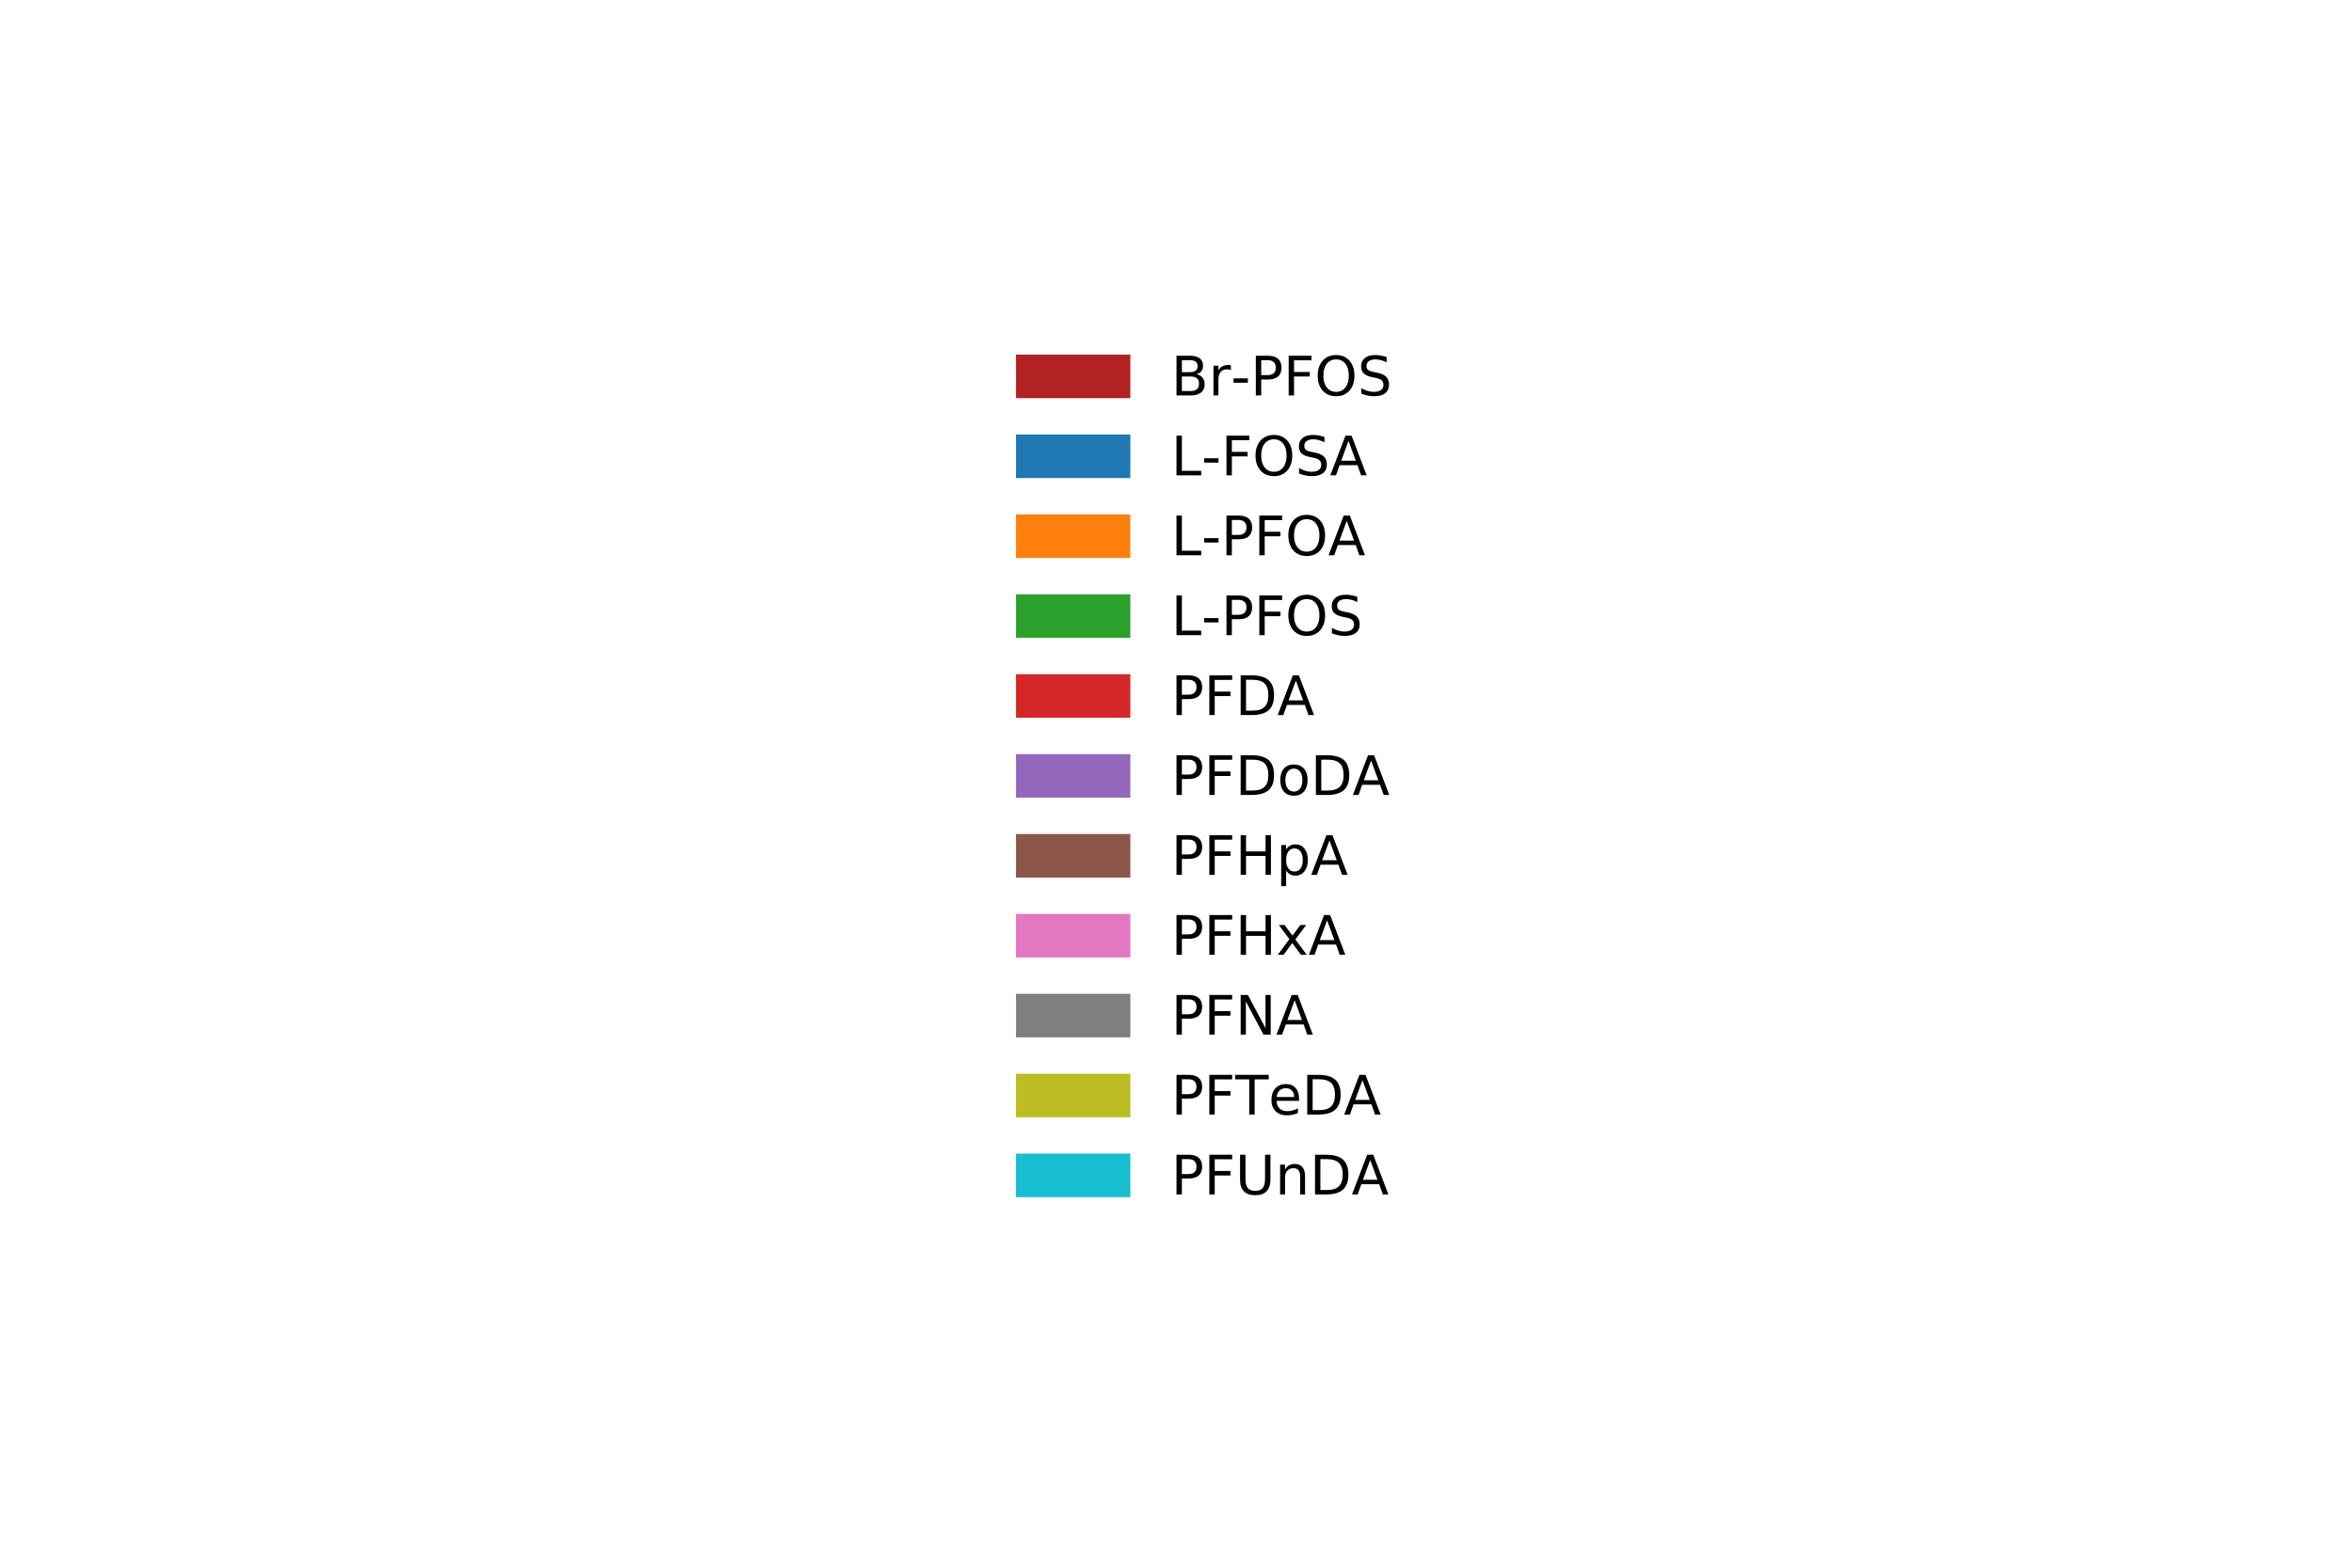
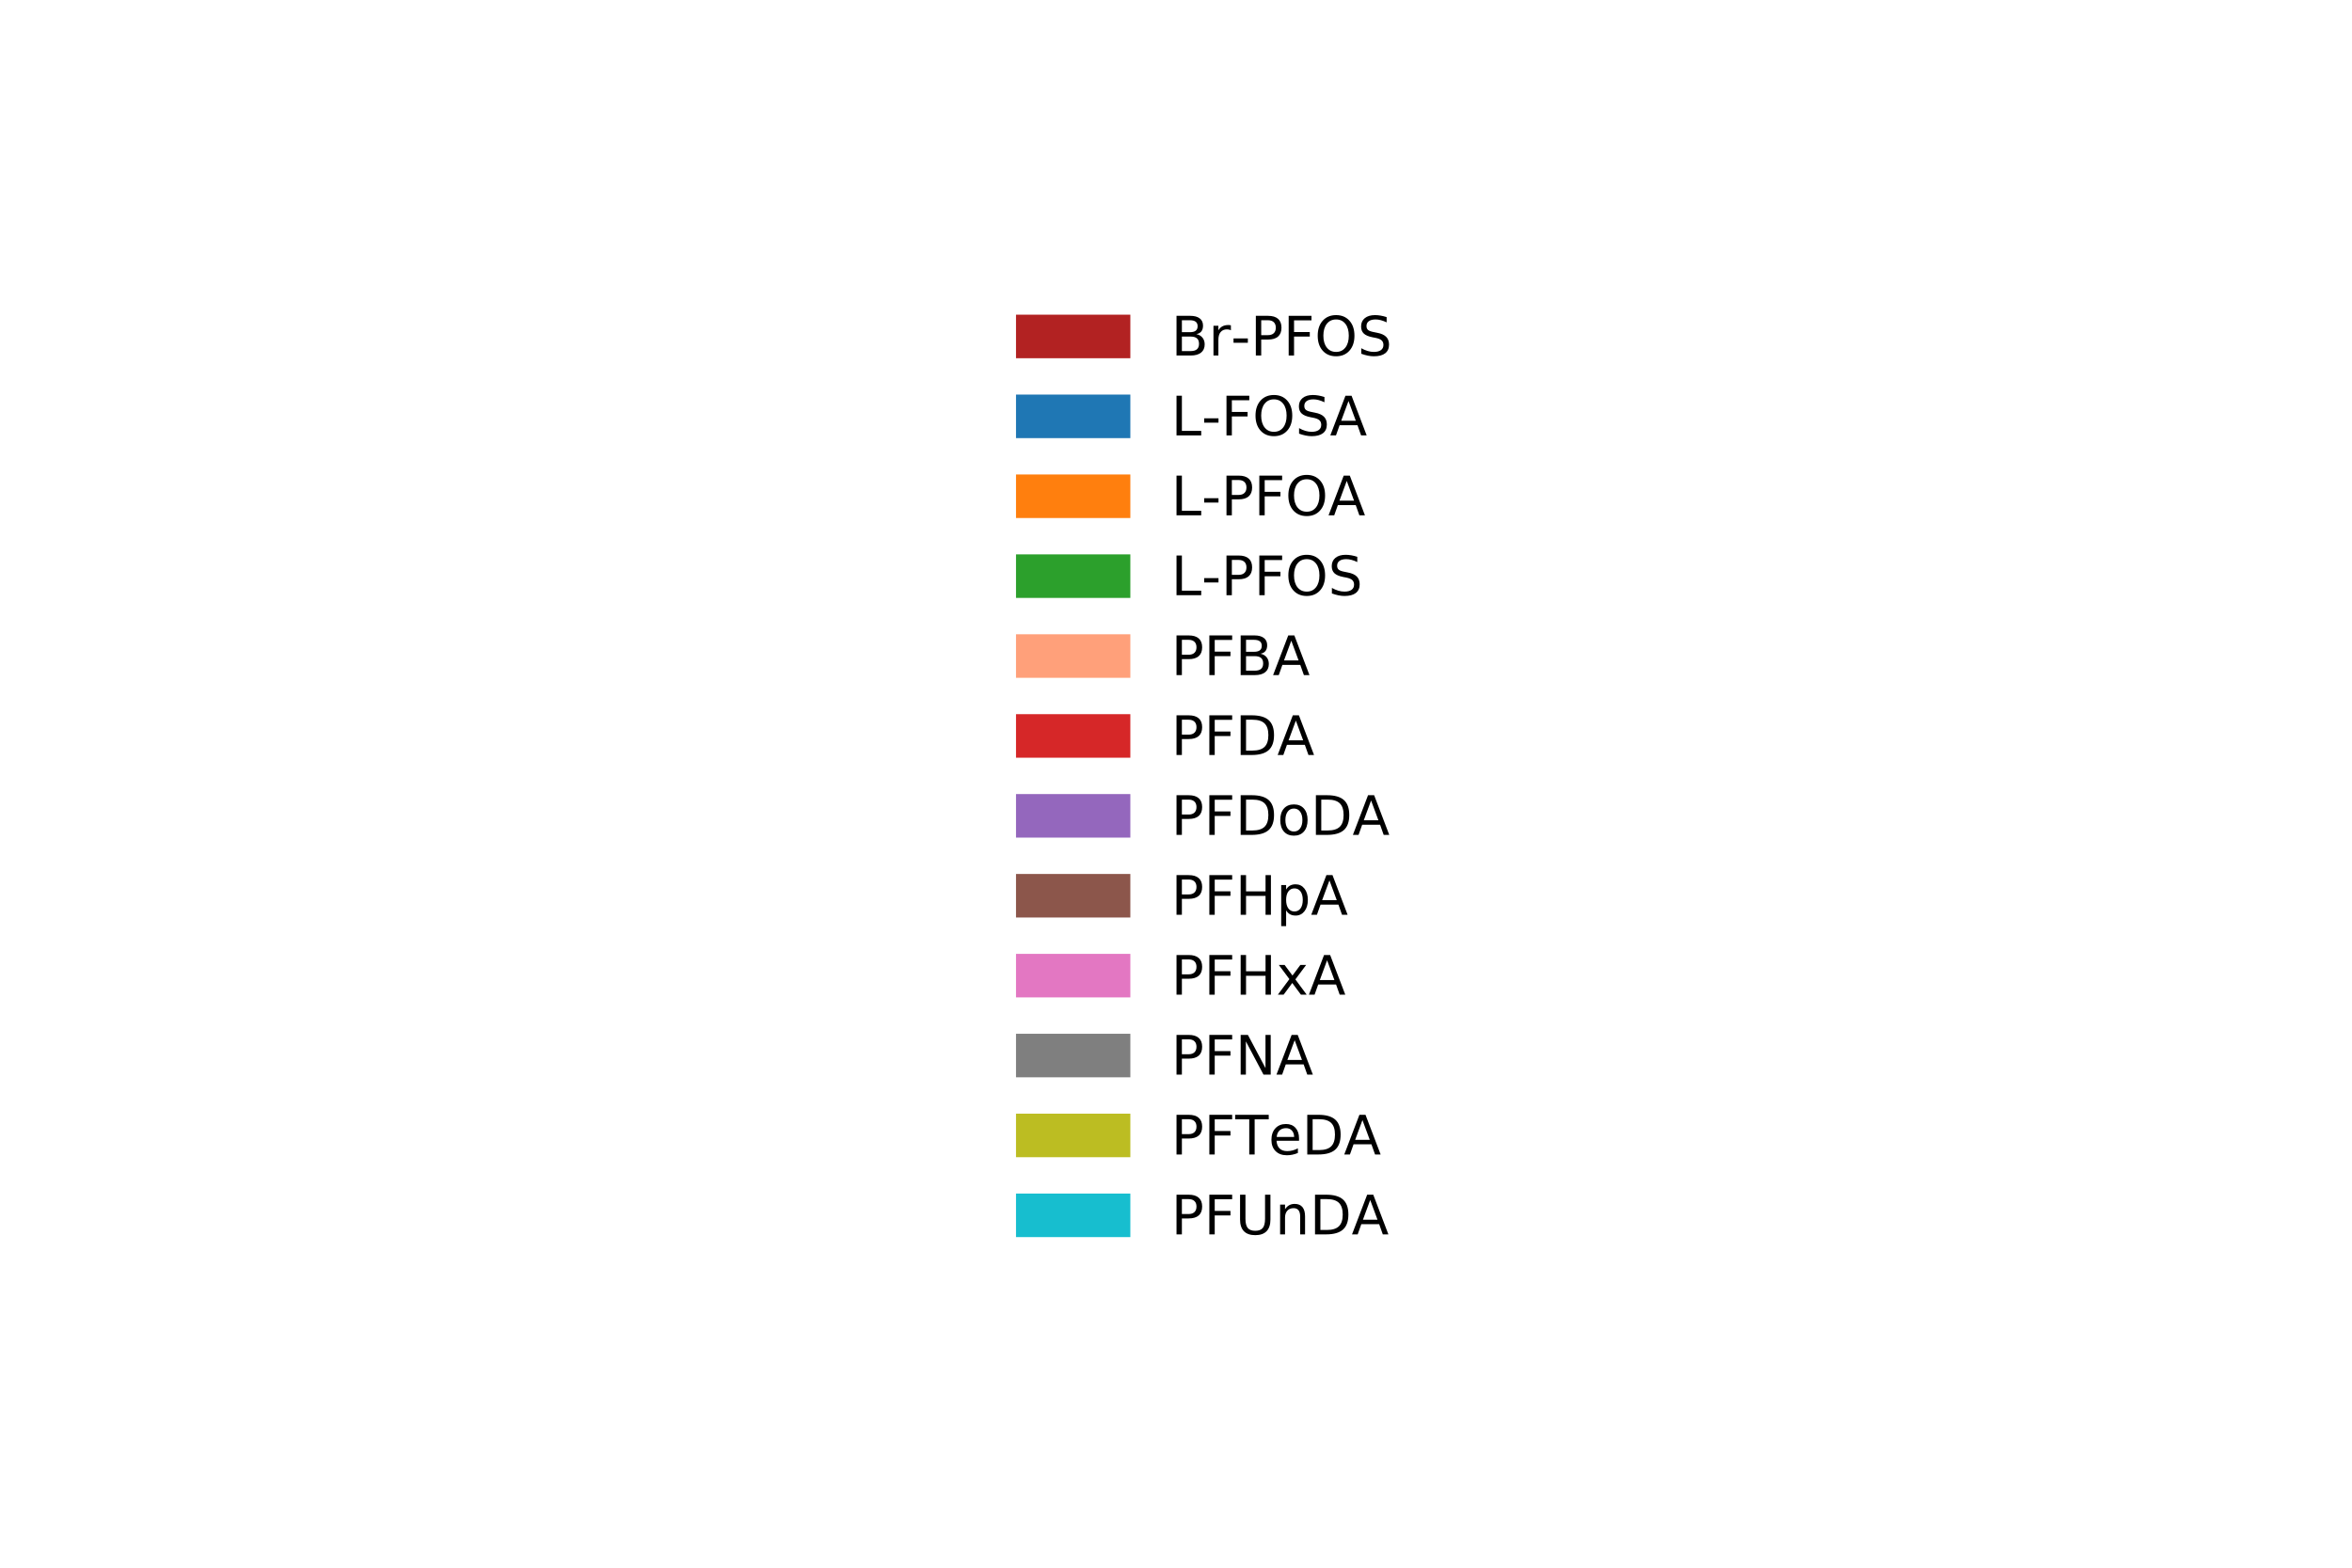
<svg xmlns="http://www.w3.org/2000/svg" xmlns:xlink="http://www.w3.org/1999/xlink" height="288pt" version="1.1" viewBox="0 0 432 288" width="432pt">
  <defs>
    <style type="text/css">
*{stroke-linecap:butt;stroke-linejoin:round;}
  </style>
  </defs>
  <g id="figure_1">
    <g id="patch_1">
      <path d="M 0 288  L 432 288  L 432 0  L 0 0  z " style="fill:none;" />
    </g>
    <g id="axes_1">
      <g id="legend_1">
        <g id="patch_2">
-           <path d="M 187.114 72.649  L 207.114 72.649  L 207.114 65.649  L 187.114 65.649  z " style="fill:#b22222;stroke:#b22222;stroke-linejoin:miter;" />
+           <path d="M 187.114 65.31  L 207.114 65.31  L 207.114 58.31  L 187.114 58.31  z " style="fill:#b22222;stroke:#b22222;stroke-linejoin:miter;" />
        </g>
        <g id="text_1">
          <defs>
            <path d="M 19.672 34.812  L 19.672 8.109  L 35.5 8.109  Q 43.453 8.109 47.281 11.406  Q 51.125 14.703 51.125 21.484  Q 51.125 28.328 47.281 31.562  Q 43.453 34.812 35.5 34.812  z M 19.672 64.797  L 19.672 42.828  L 34.281 42.828  Q 41.5 42.828 45.031 45.531  Q 48.578 48.25 48.578 53.812  Q 48.578 59.328 45.031 62.062  Q 41.5 64.797 34.281 64.797  z M 9.812 72.906  L 35.016 72.906  Q 46.297 72.906 52.391 68.219  Q 58.5 63.531 58.5 54.891  Q 58.5 48.188 55.375 44.234  Q 52.25 40.281 46.188 39.312  Q 53.469 37.75 57.5 32.781  Q 61.531 27.828 61.531 20.406  Q 61.531 10.641 54.891 5.312  Q 48.25 0 35.984 0  L 9.812 0  z " id="DejaVuSans-42" />
            <path d="M 41.109 46.297  Q 39.594 47.172 37.812 47.578  Q 36.031 48 33.891 48  Q 26.266 48 22.188 43.047  Q 18.109 38.094 18.109 28.812  L 18.109 0  L 9.078 0  L 9.078 54.688  L 18.109 54.688  L 18.109 46.188  Q 20.953 51.172 25.484 53.578  Q 30.031 56 36.531 56  Q 37.453 56 38.578 55.875  Q 39.703 55.766 41.062 55.516  z " id="DejaVuSans-72" />
            <path d="M 4.891 31.391  L 31.203 31.391  L 31.203 23.391  L 4.891 23.391  z " id="DejaVuSans-2d" />
            <path d="M 19.672 64.797  L 19.672 37.406  L 32.078 37.406  Q 38.969 37.406 42.719 40.969  Q 46.484 44.531 46.484 51.125  Q 46.484 57.672 42.719 61.234  Q 38.969 64.797 32.078 64.797  z M 9.812 72.906  L 32.078 72.906  Q 44.344 72.906 50.609 67.359  Q 56.891 61.812 56.891 51.125  Q 56.891 40.328 50.609 34.812  Q 44.344 29.297 32.078 29.297  L 19.672 29.297  L 19.672 0  L 9.812 0  z " id="DejaVuSans-50" />
            <path d="M 9.812 72.906  L 51.703 72.906  L 51.703 64.594  L 19.672 64.594  L 19.672 43.109  L 48.578 43.109  L 48.578 34.812  L 19.672 34.812  L 19.672 0  L 9.812 0  z " id="DejaVuSans-46" />
            <path d="M 39.406 66.219  Q 28.656 66.219 22.328 58.203  Q 16.016 50.203 16.016 36.375  Q 16.016 22.609 22.328 14.594  Q 28.656 6.594 39.406 6.594  Q 50.141 6.594 56.422 14.594  Q 62.703 22.609 62.703 36.375  Q 62.703 50.203 56.422 58.203  Q 50.141 66.219 39.406 66.219  z M 39.406 74.219  Q 54.734 74.219 63.906 63.938  Q 73.094 53.656 73.094 36.375  Q 73.094 19.141 63.906 8.859  Q 54.734 -1.422 39.406 -1.422  Q 24.031 -1.422 14.812 8.828  Q 5.609 19.094 5.609 36.375  Q 5.609 53.656 14.812 63.938  Q 24.031 74.219 39.406 74.219  z " id="DejaVuSans-4f" />
            <path d="M 53.516 70.516  L 53.516 60.891  Q 47.906 63.578 42.922 64.891  Q 37.938 66.219 33.297 66.219  Q 25.25 66.219 20.875 63.094  Q 16.5 59.969 16.5 54.203  Q 16.5 49.359 19.406 46.891  Q 22.312 44.438 30.422 42.922  L 36.375 41.703  Q 47.406 39.594 52.656 34.297  Q 57.906 29 57.906 20.125  Q 57.906 9.516 50.797 4.047  Q 43.703 -1.422 29.984 -1.422  Q 24.812 -1.422 18.969 -0.25  Q 13.141 0.922 6.891 3.219  L 6.891 13.375  Q 12.891 10.016 18.656 8.297  Q 24.422 6.594 29.984 6.594  Q 38.422 6.594 43.016 9.906  Q 47.609 13.234 47.609 19.391  Q 47.609 24.75 44.312 27.781  Q 41.016 30.812 33.5 32.328  L 27.484 33.5  Q 16.453 35.688 11.516 40.375  Q 6.594 45.062 6.594 53.422  Q 6.594 63.094 13.406 68.656  Q 20.219 74.219 32.172 74.219  Q 37.312 74.219 42.625 73.281  Q 47.953 72.359 53.516 70.516  z " id="DejaVuSans-53" />
          </defs>
-           <g transform="translate(215.1141 72.64875)scale(0.1 -0.1)">
+           <g transform="translate(215.1141 65.30969)scale(0.1 -0.1)">
            <use xlink:href="#DejaVuSans-42" />
            <use x="68.604" xlink:href="#DejaVuSans-72" />
            <use x="109.623" xlink:href="#DejaVuSans-2d" />
            <use x="145.707" xlink:href="#DejaVuSans-50" />
            <use x="206.01" xlink:href="#DejaVuSans-46" />
            <use x="263.529" xlink:href="#DejaVuSans-4f" />
            <use x="342.24" xlink:href="#DejaVuSans-53" />
          </g>
        </g>
        <g id="patch_3">
-           <path d="M 187.114 87.327  L 207.114 87.327  L 207.114 80.327  L 187.114 80.327  z " style="fill:#1f77b4;stroke:#1f77b4;stroke-linejoin:miter;" />
+           <path d="M 187.114 79.988  L 207.114 79.988  L 207.114 72.988  L 187.114 72.988  z " style="fill:#1f77b4;stroke:#1f77b4;stroke-linejoin:miter;" />
        </g>
        <g id="text_2">
          <defs>
            <path d="M 9.812 72.906  L 19.672 72.906  L 19.672 8.297  L 55.172 8.297  L 55.172 0  L 9.812 0  z " id="DejaVuSans-4c" />
            <path d="M 34.188 63.188  L 20.797 26.906  L 47.609 26.906  z M 28.609 72.906  L 39.797 72.906  L 67.578 0  L 57.328 0  L 50.688 18.703  L 17.828 18.703  L 11.188 0  L 0.781 0  z " id="DejaVuSans-41" />
          </defs>
-           <g transform="translate(215.1141 87.32688)scale(0.1 -0.1)">
+           <g transform="translate(215.1141 79.98781)scale(0.1 -0.1)">
            <use xlink:href="#DejaVuSans-4c" />
            <use x="55.697" xlink:href="#DejaVuSans-2d" />
            <use x="91.781" xlink:href="#DejaVuSans-46" />
            <use x="149.301" xlink:href="#DejaVuSans-4f" />
            <use x="228.012" xlink:href="#DejaVuSans-53" />
            <use x="291.504" xlink:href="#DejaVuSans-41" />
          </g>
        </g>
        <g id="patch_4">
-           <path d="M 187.114 102.005  L 207.114 102.005  L 207.114 95.005  L 187.114 95.005  z " style="fill:#ff7f0e;stroke:#ff7f0e;stroke-linejoin:miter;" />
+           <path d="M 187.114 94.666  L 207.114 94.666  L 207.114 87.666  L 187.114 87.666  z " style="fill:#ff7f0e;stroke:#ff7f0e;stroke-linejoin:miter;" />
        </g>
        <g id="text_3">
-           <defs>
-             <path id="DejaVuSans-20" />
-           </defs>
-           <g transform="translate(215.1141 102.005)scale(0.1 -0.1)">
+           <g transform="translate(215.1141 94.66594)scale(0.1 -0.1)">
            <use xlink:href="#DejaVuSans-4c" />
            <use x="55.697" xlink:href="#DejaVuSans-2d" />
            <use x="91.781" xlink:href="#DejaVuSans-50" />
            <use x="152.084" xlink:href="#DejaVuSans-46" />
            <use x="209.604" xlink:href="#DejaVuSans-4f" />
            <use x="288.299" xlink:href="#DejaVuSans-41" />
-             <use x="356.707" xlink:href="#DejaVuSans-20" />
          </g>
        </g>
        <g id="patch_5">
-           <path d="M 187.114 116.683  L 207.114 116.683  L 207.114 109.683  L 187.114 109.683  z " style="fill:#2ca02c;stroke:#2ca02c;stroke-linejoin:miter;" />
+           <path d="M 187.114 109.344  L 207.114 109.344  L 207.114 102.344  L 187.114 102.344  z " style="fill:#2ca02c;stroke:#2ca02c;stroke-linejoin:miter;" />
        </g>
        <g id="text_4">
-           <g transform="translate(215.1141 116.6831)scale(0.1 -0.1)">
+           <g transform="translate(215.1141 109.3441)scale(0.1 -0.1)">
            <use xlink:href="#DejaVuSans-4c" />
            <use x="55.697" xlink:href="#DejaVuSans-2d" />
            <use x="91.781" xlink:href="#DejaVuSans-50" />
            <use x="152.084" xlink:href="#DejaVuSans-46" />
            <use x="209.604" xlink:href="#DejaVuSans-4f" />
            <use x="288.314" xlink:href="#DejaVuSans-53" />
          </g>
        </g>
        <g id="patch_6">
-           <path d="M 187.114 131.361  L 207.114 131.361  L 207.114 124.361  L 187.114 124.361  z " style="fill:#d62728;stroke:#d62728;stroke-linejoin:miter;" />
+           <path d="M 187.114 124.022  L 207.114 124.022  L 207.114 117.022  L 187.114 117.022  z " style="fill:#ffa07a;stroke:#ffa07a;stroke-linejoin:miter;" />
        </g>
        <g id="text_5">
+           <g transform="translate(215.1141 124.0222)scale(0.1 -0.1)">
+             <use xlink:href="#DejaVuSans-50" />
+             <use x="60.303" xlink:href="#DejaVuSans-46" />
+             <use x="117.822" xlink:href="#DejaVuSans-42" />
+             <use x="186.426" xlink:href="#DejaVuSans-41" />
+           </g>
+         </g>
+         <g id="patch_7">
+           <path d="M 187.114 138.7  L 207.114 138.7  L 207.114 131.7  L 187.114 131.7  z " style="fill:#d62728;stroke:#d62728;stroke-linejoin:miter;" />
+         </g>
+         <g id="text_6">
          <defs>
            <path d="M 19.672 64.797  L 19.672 8.109  L 31.594 8.109  Q 46.688 8.109 53.688 14.938  Q 60.688 21.781 60.688 36.531  Q 60.688 51.172 53.688 57.984  Q 46.688 64.797 31.594 64.797  z M 9.812 72.906  L 30.078 72.906  Q 51.266 72.906 61.172 64.094  Q 71.094 55.281 71.094 36.531  Q 71.094 17.672 61.125 8.828  Q 51.172 0 30.078 0  L 9.812 0  z " id="DejaVuSans-44" />
          </defs>
-           <g transform="translate(215.1141 131.3613)scale(0.1 -0.1)">
+           <g transform="translate(215.1141 138.7003)scale(0.1 -0.1)">
            <use xlink:href="#DejaVuSans-50" />
            <use x="60.303" xlink:href="#DejaVuSans-46" />
            <use x="117.822" xlink:href="#DejaVuSans-44" />
            <use x="194.809" xlink:href="#DejaVuSans-41" />
          </g>
        </g>
-         <g id="patch_7">
-           <path d="M 187.114 146.039  L 207.114 146.039  L 207.114 139.039  L 187.114 139.039  z " style="fill:#9467bd;stroke:#9467bd;stroke-linejoin:miter;" />
-         </g>
-         <g id="text_6">
+         <g id="patch_8">
+           <path d="M 187.114 153.378  L 207.114 153.378  L 207.114 146.378  L 187.114 146.378  z " style="fill:#9467bd;stroke:#9467bd;stroke-linejoin:miter;" />
+         </g>
+         <g id="text_7">
          <defs>
            <path d="M 30.609 48.391  Q 23.391 48.391 19.188 42.75  Q 14.984 37.109 14.984 27.297  Q 14.984 17.484 19.156 11.844  Q 23.344 6.203 30.609 6.203  Q 37.797 6.203 41.984 11.859  Q 46.188 17.531 46.188 27.297  Q 46.188 37.016 41.984 42.703  Q 37.797 48.391 30.609 48.391  z M 30.609 56  Q 42.328 56 49.016 48.375  Q 55.719 40.766 55.719 27.297  Q 55.719 13.875 49.016 6.219  Q 42.328 -1.422 30.609 -1.422  Q 18.844 -1.422 12.172 6.219  Q 5.516 13.875 5.516 27.297  Q 5.516 40.766 12.172 48.375  Q 18.844 56 30.609 56  z " id="DejaVuSans-6f" />
          </defs>
-           <g transform="translate(215.1141 146.0394)scale(0.1 -0.1)">
+           <g transform="translate(215.1141 153.3784)scale(0.1 -0.1)">
            <use xlink:href="#DejaVuSans-50" />
            <use x="60.303" xlink:href="#DejaVuSans-46" />
            <use x="117.822" xlink:href="#DejaVuSans-44" />
            <use x="194.824" xlink:href="#DejaVuSans-6f" />
            <use x="256.006" xlink:href="#DejaVuSans-44" />
            <use x="332.992" xlink:href="#DejaVuSans-41" />
          </g>
        </g>
-         <g id="patch_8">
-           <path d="M 187.114 160.718  L 207.114 160.718  L 207.114 153.718  L 187.114 153.718  z " style="fill:#8c564b;stroke:#8c564b;stroke-linejoin:miter;" />
-         </g>
-         <g id="text_7">
+         <g id="patch_9">
+           <path d="M 187.114 168.057  L 207.114 168.057  L 207.114 161.057  L 187.114 161.057  z " style="fill:#8c564b;stroke:#8c564b;stroke-linejoin:miter;" />
+         </g>
+         <g id="text_8">
          <defs>
            <path d="M 9.812 72.906  L 19.672 72.906  L 19.672 43.016  L 55.516 43.016  L 55.516 72.906  L 65.375 72.906  L 65.375 0  L 55.516 0  L 55.516 34.719  L 19.672 34.719  L 19.672 0  L 9.812 0  z " id="DejaVuSans-48" />
            <path d="M 18.109 8.203  L 18.109 -20.797  L 9.078 -20.797  L 9.078 54.688  L 18.109 54.688  L 18.109 46.391  Q 20.953 51.266 25.266 53.625  Q 29.594 56 35.594 56  Q 45.562 56 51.781 48.094  Q 58.016 40.188 58.016 27.297  Q 58.016 14.406 51.781 6.484  Q 45.562 -1.422 35.594 -1.422  Q 29.594 -1.422 25.266 0.953  Q 20.953 3.328 18.109 8.203  z M 48.688 27.297  Q 48.688 37.203 44.609 42.844  Q 40.531 48.484 33.406 48.484  Q 26.266 48.484 22.188 42.844  Q 18.109 37.203 18.109 27.297  Q 18.109 17.391 22.188 11.75  Q 26.266 6.109 33.406 6.109  Q 40.531 6.109 44.609 11.75  Q 48.688 17.391 48.688 27.297  z " id="DejaVuSans-70" />
          </defs>
-           <g transform="translate(215.1141 160.7175)scale(0.1 -0.1)">
+           <g transform="translate(215.1141 168.0566)scale(0.1 -0.1)">
            <use xlink:href="#DejaVuSans-50" />
            <use x="60.303" xlink:href="#DejaVuSans-46" />
            <use x="117.822" xlink:href="#DejaVuSans-48" />
            <use x="193.018" xlink:href="#DejaVuSans-70" />
            <use x="256.494" xlink:href="#DejaVuSans-41" />
          </g>
        </g>
-         <g id="patch_9">
-           <path d="M 187.114 175.396  L 207.114 175.396  L 207.114 168.396  L 187.114 168.396  z " style="fill:#e377c2;stroke:#e377c2;stroke-linejoin:miter;" />
-         </g>
-         <g id="text_8">
+         <g id="patch_10">
+           <path d="M 187.114 182.735  L 207.114 182.735  L 207.114 175.735  L 187.114 175.735  z " style="fill:#e377c2;stroke:#e377c2;stroke-linejoin:miter;" />
+         </g>
+         <g id="text_9">
          <defs>
            <path d="M 54.891 54.688  L 35.109 28.078  L 55.906 0  L 45.312 0  L 29.391 21.484  L 13.484 0  L 2.875 0  L 24.125 28.609  L 4.688 54.688  L 15.281 54.688  L 29.781 35.203  L 44.281 54.688  z " id="DejaVuSans-78" />
          </defs>
-           <g transform="translate(215.1141 175.3956)scale(0.1 -0.1)">
+           <g transform="translate(215.1141 182.7347)scale(0.1 -0.1)">
            <use xlink:href="#DejaVuSans-50" />
            <use x="60.303" xlink:href="#DejaVuSans-46" />
            <use x="117.822" xlink:href="#DejaVuSans-48" />
            <use x="193.018" xlink:href="#DejaVuSans-78" />
            <use x="252.197" xlink:href="#DejaVuSans-41" />
          </g>
        </g>
-         <g id="patch_10">
-           <path d="M 187.114 190.074  L 207.114 190.074  L 207.114 183.074  L 187.114 183.074  z " style="fill:#7f7f7f;stroke:#7f7f7f;stroke-linejoin:miter;" />
-         </g>
-         <g id="text_9">
+         <g id="patch_11">
+           <path d="M 187.114 197.413  L 207.114 197.413  L 207.114 190.413  L 187.114 190.413  z " style="fill:#7f7f7f;stroke:#7f7f7f;stroke-linejoin:miter;" />
+         </g>
+         <g id="text_10">
          <defs>
            <path d="M 9.812 72.906  L 23.094 72.906  L 55.422 11.922  L 55.422 72.906  L 64.984 72.906  L 64.984 0  L 51.703 0  L 19.391 60.984  L 19.391 0  L 9.812 0  z " id="DejaVuSans-4e" />
          </defs>
-           <g transform="translate(215.1141 190.0737)scale(0.1 -0.1)">
+           <g transform="translate(215.1141 197.4128)scale(0.1 -0.1)">
            <use xlink:href="#DejaVuSans-50" />
            <use x="60.303" xlink:href="#DejaVuSans-46" />
            <use x="117.822" xlink:href="#DejaVuSans-4e" />
            <use x="192.627" xlink:href="#DejaVuSans-41" />
          </g>
        </g>
-         <g id="patch_11">
-           <path d="M 187.114 204.752  L 207.114 204.752  L 207.114 197.752  L 187.114 197.752  z " style="fill:#bcbd22;stroke:#bcbd22;stroke-linejoin:miter;" />
-         </g>
-         <g id="text_10">
+         <g id="patch_12">
+           <path d="M 187.114 212.091  L 207.114 212.091  L 207.114 205.091  L 187.114 205.091  z " style="fill:#bcbd22;stroke:#bcbd22;stroke-linejoin:miter;" />
+         </g>
+         <g id="text_11">
          <defs>
            <path d="M -0.297 72.906  L 61.375 72.906  L 61.375 64.594  L 35.5 64.594  L 35.5 0  L 25.594 0  L 25.594 64.594  L -0.297 64.594  z " id="DejaVuSans-54" />
            <path d="M 56.203 29.594  L 56.203 25.203  L 14.891 25.203  Q 15.484 15.922 20.484 11.062  Q 25.484 6.203 34.422 6.203  Q 39.594 6.203 44.453 7.469  Q 49.312 8.734 54.109 11.281  L 54.109 2.781  Q 49.266 0.734 44.188 -0.344  Q 39.109 -1.422 33.891 -1.422  Q 20.797 -1.422 13.156 6.188  Q 5.516 13.812 5.516 26.812  Q 5.516 40.234 12.766 48.109  Q 20.016 56 32.328 56  Q 43.359 56 49.781 48.891  Q 56.203 41.797 56.203 29.594  z M 47.219 32.234  Q 47.125 39.594 43.094 43.984  Q 39.062 48.391 32.422 48.391  Q 24.906 48.391 20.391 44.141  Q 15.875 39.891 15.188 32.172  z " id="DejaVuSans-65" />
          </defs>
-           <g transform="translate(215.1141 204.7519)scale(0.1 -0.1)">
+           <g transform="translate(215.1141 212.0909)scale(0.1 -0.1)">
            <use xlink:href="#DejaVuSans-50" />
            <use x="60.303" xlink:href="#DejaVuSans-46" />
            <use x="117.807" xlink:href="#DejaVuSans-54" />
            <use x="178.625" xlink:href="#DejaVuSans-65" />
            <use x="240.148" xlink:href="#DejaVuSans-44" />
            <use x="317.135" xlink:href="#DejaVuSans-41" />
          </g>
        </g>
-         <g id="patch_12">
-           <path d="M 187.114 219.43  L 207.114 219.43  L 207.114 212.43  L 187.114 212.43  z " style="fill:#17becf;stroke:#17becf;stroke-linejoin:miter;" />
-         </g>
-         <g id="text_11">
+         <g id="patch_13">
+           <path d="M 187.114 226.769  L 207.114 226.769  L 207.114 219.769  L 187.114 219.769  z " style="fill:#17becf;stroke:#17becf;stroke-linejoin:miter;" />
+         </g>
+         <g id="text_12">
          <defs>
            <path d="M 8.688 72.906  L 18.609 72.906  L 18.609 28.609  Q 18.609 16.891 22.844 11.734  Q 27.094 6.594 36.625 6.594  Q 46.094 6.594 50.344 11.734  Q 54.594 16.891 54.594 28.609  L 54.594 72.906  L 64.5 72.906  L 64.5 27.391  Q 64.5 13.141 57.438 5.859  Q 50.391 -1.422 36.625 -1.422  Q 22.797 -1.422 15.734 5.859  Q 8.688 13.141 8.688 27.391  z " id="DejaVuSans-55" />
            <path d="M 54.891 33.016  L 54.891 0  L 45.906 0  L 45.906 32.719  Q 45.906 40.484 42.875 44.328  Q 39.844 48.188 33.797 48.188  Q 26.516 48.188 22.312 43.547  Q 18.109 38.922 18.109 30.906  L 18.109 0  L 9.078 0  L 9.078 54.688  L 18.109 54.688  L 18.109 46.188  Q 21.344 51.125 25.703 53.562  Q 30.078 56 35.797 56  Q 45.219 56 50.047 50.172  Q 54.891 44.344 54.891 33.016  z " id="DejaVuSans-6e" />
          </defs>
-           <g transform="translate(215.1141 219.43)scale(0.1 -0.1)">
+           <g transform="translate(215.1141 226.7691)scale(0.1 -0.1)">
            <use xlink:href="#DejaVuSans-50" />
            <use x="60.303" xlink:href="#DejaVuSans-46" />
            <use x="117.822" xlink:href="#DejaVuSans-55" />
            <use x="191.016" xlink:href="#DejaVuSans-6e" />
            <use x="254.395" xlink:href="#DejaVuSans-44" />
            <use x="331.381" xlink:href="#DejaVuSans-41" />
          </g>
        </g>
      </g>
    </g>
  </g>
</svg>
